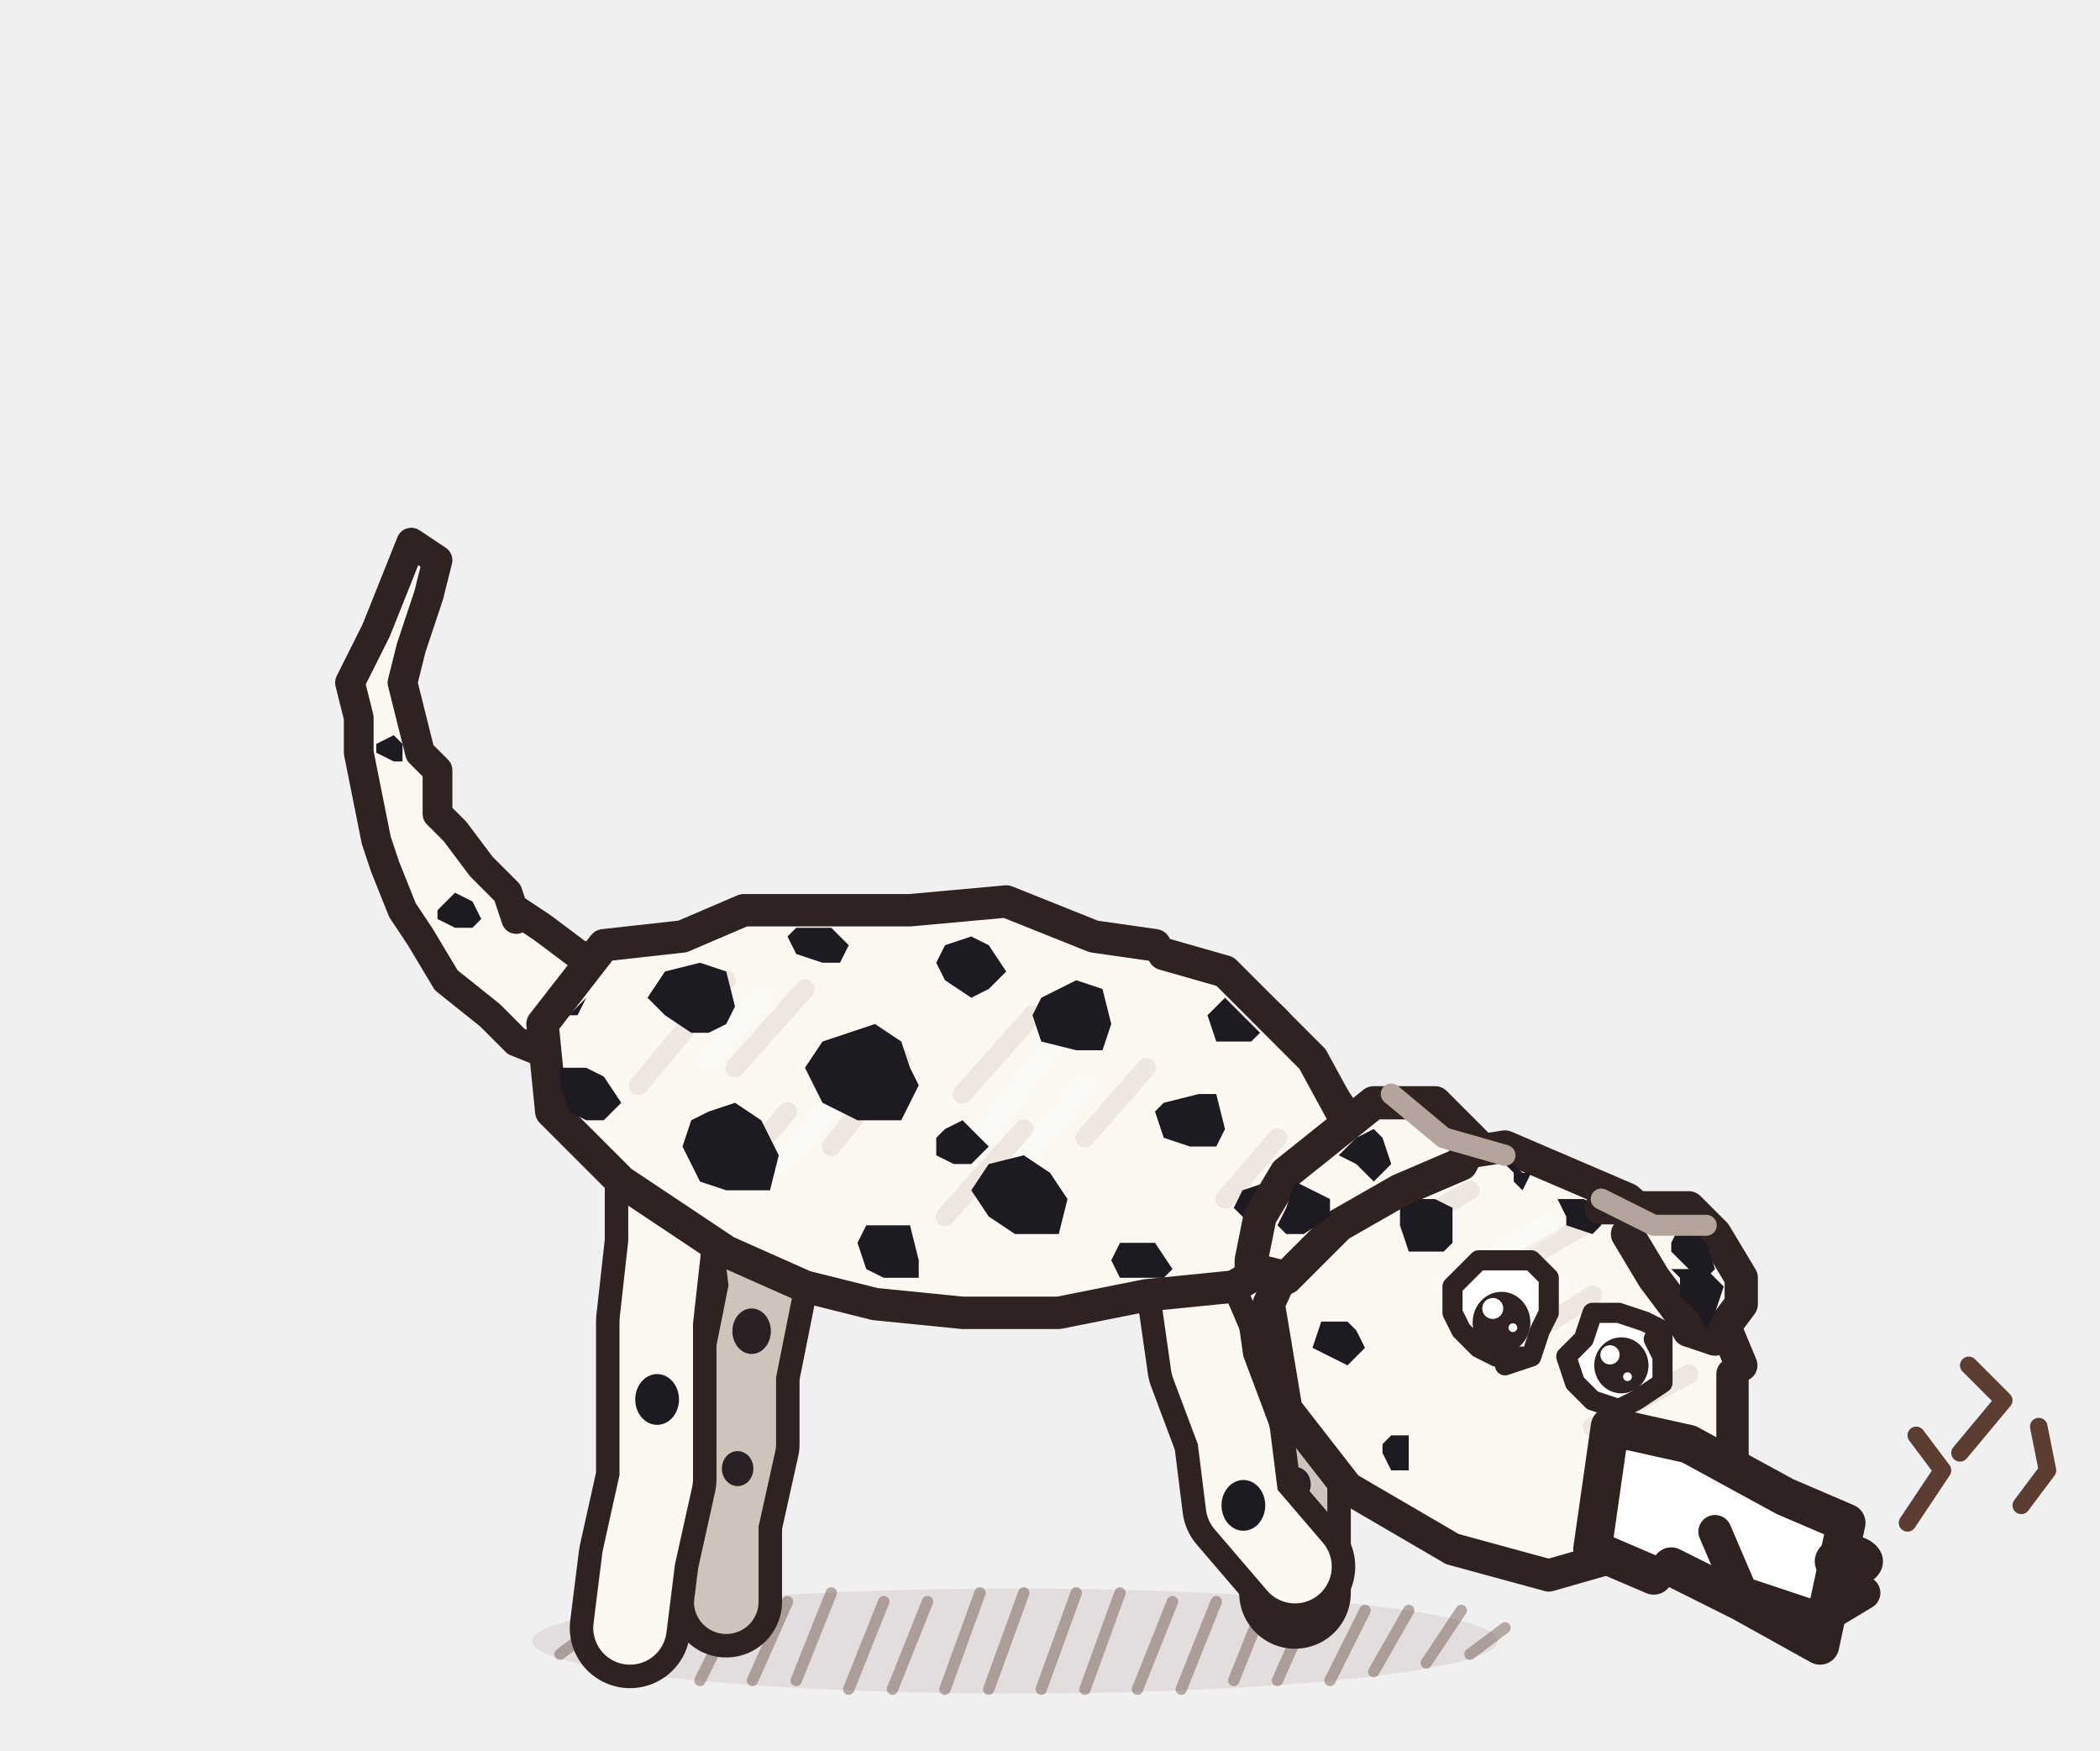
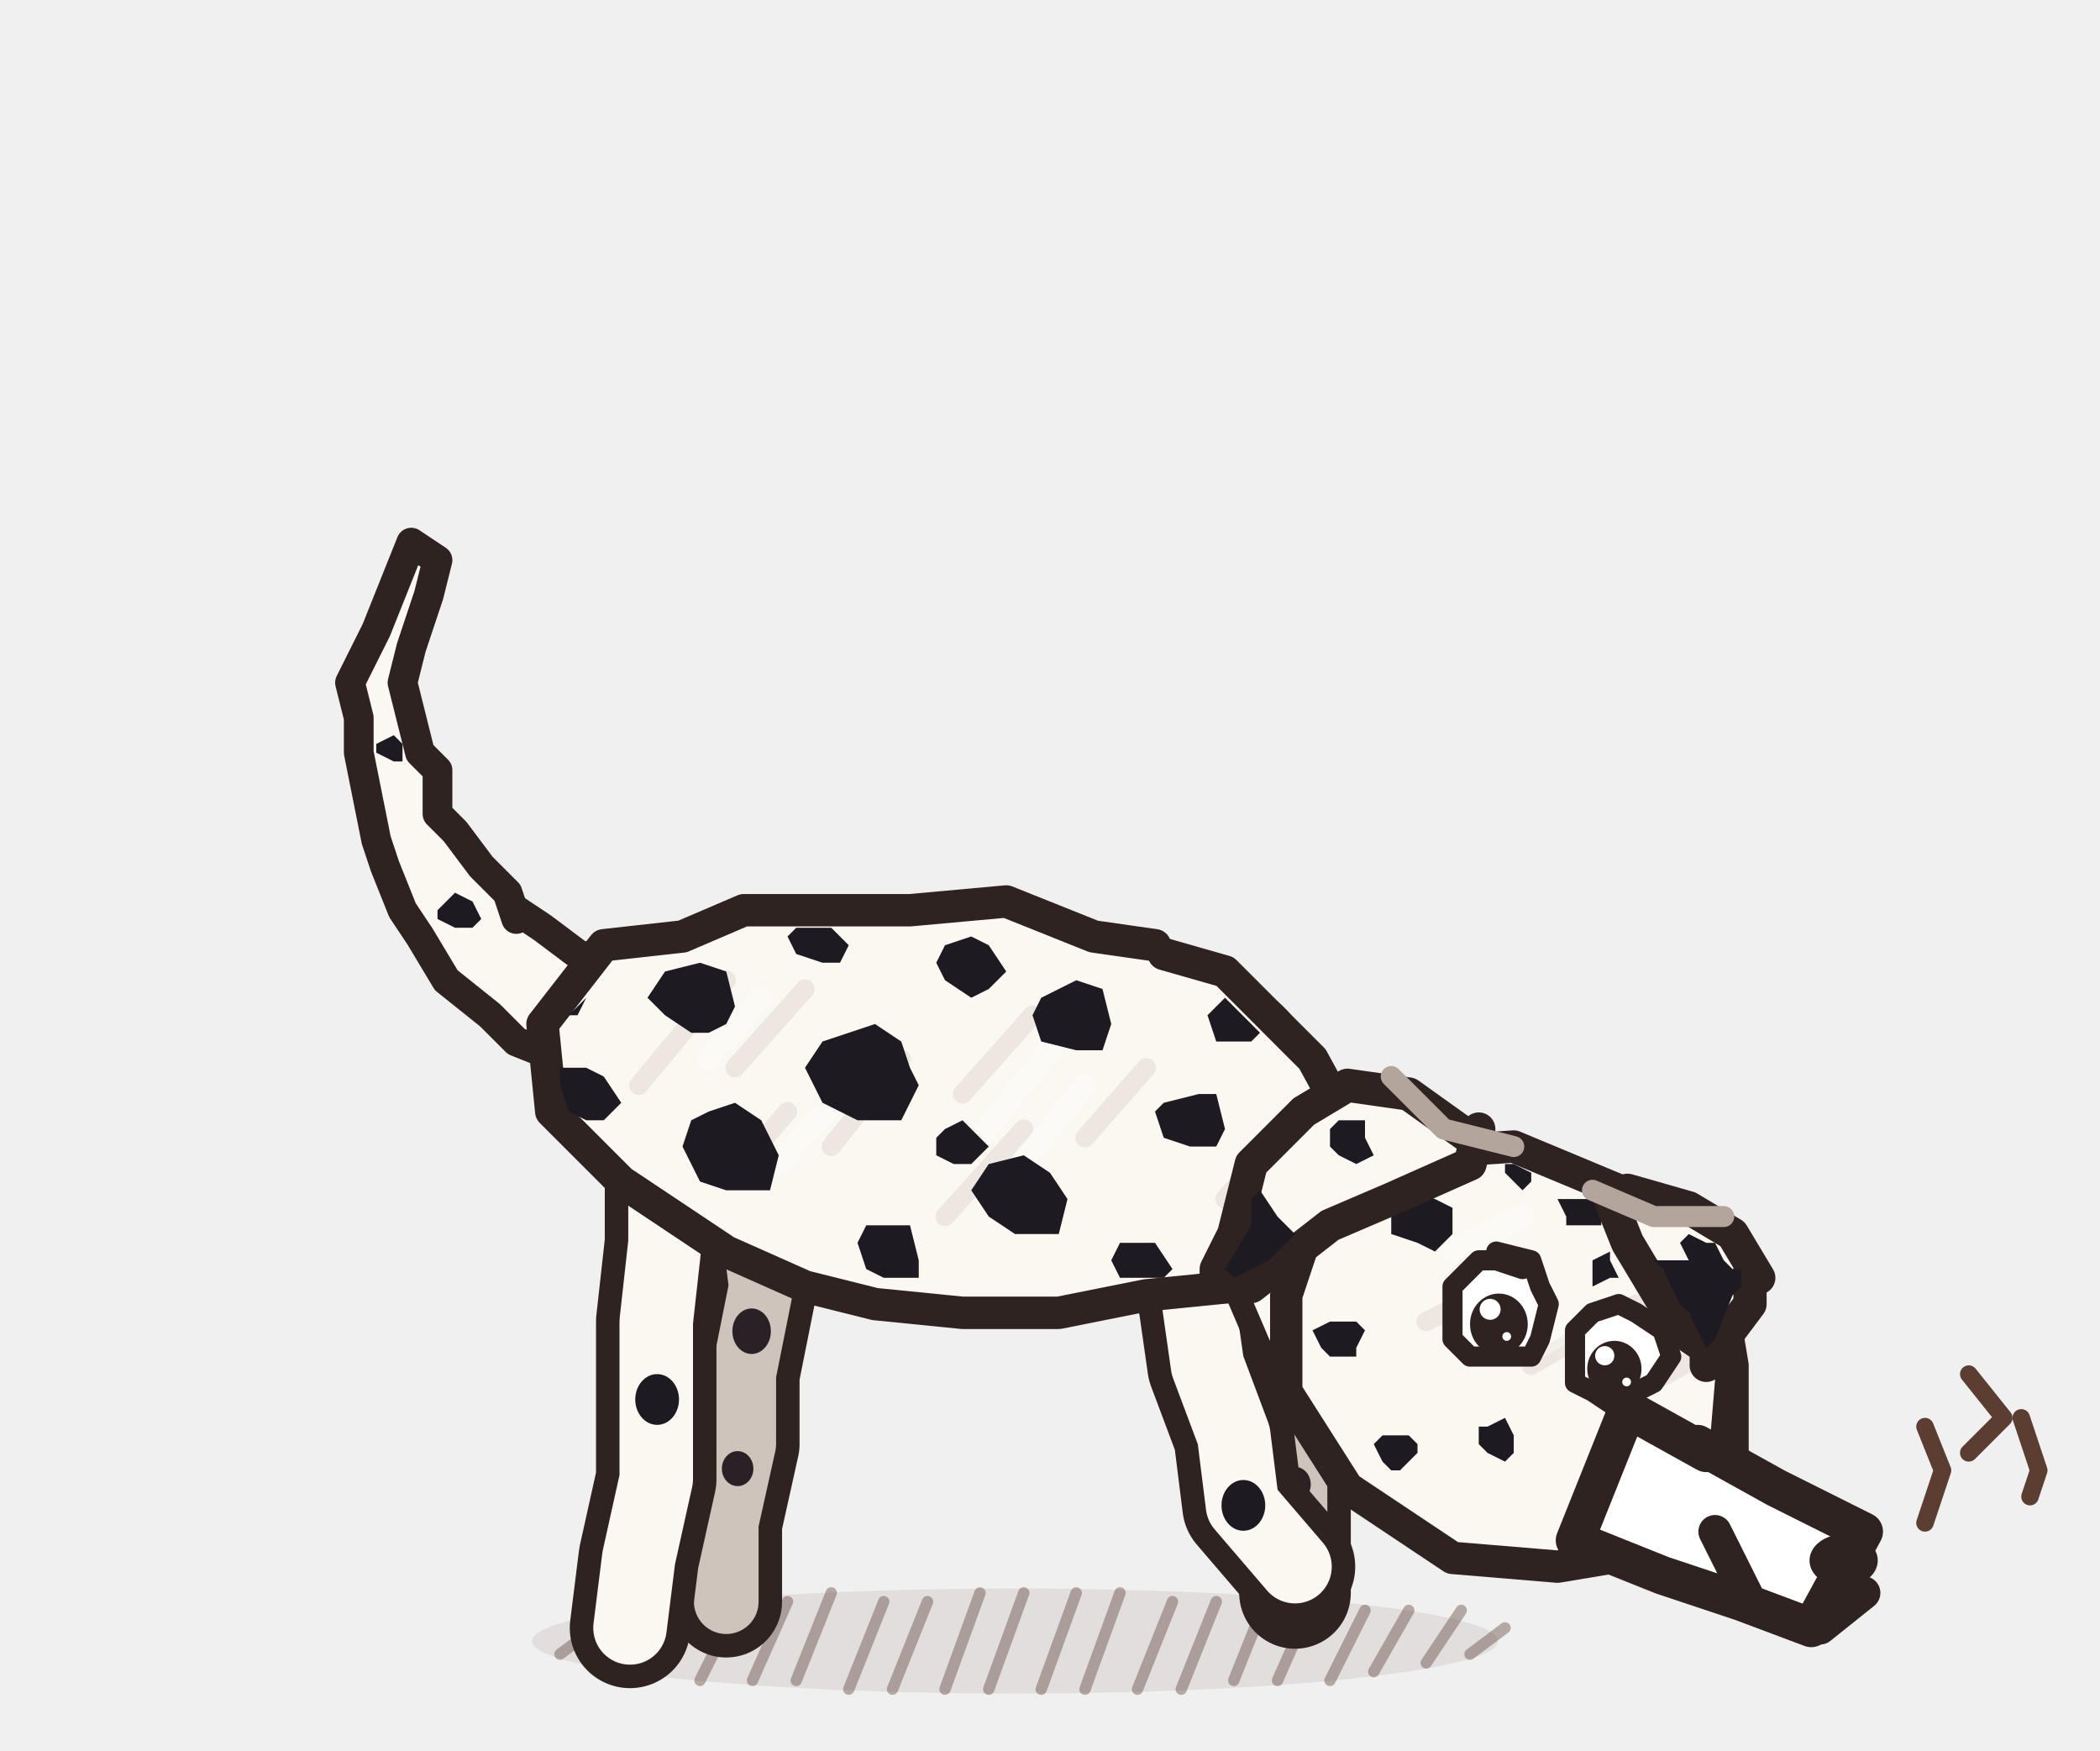
<svg xmlns="http://www.w3.org/2000/svg" width="240" height="200" class="pa-dog pa-pose-sniff" viewBox="0 0 240 200" role="img" aria-label="Sprinkles the Dalmatian, sniff">
  <g>
    <ellipse cx="116" cy="187.5" rx="55.2" ry="6" fill="#5B3D32" opacity="0.1" />
    <path d="M64 189l4 -3M69 190l4 -6M75 191l4 -7M80 192l4 -8M86 192l4 -9M91 192l4 -10M97 193l4 -10M102 193l4 -10M108 193l4 -11M113 193l4 -11M119 193l4 -11M124 193l4 -11M130 193l4 -10M135 193l4 -10M141 192l4 -10M146 192l4 -9M152 192l4 -8M157 191l4 -7M163 190l4 -6M168 189l4 -3" stroke="#5B3D32" stroke-width="1.3" stroke-linecap="round" opacity="0.4" fill="none" />
    <g class="pa-d-f0">
      <path d="M59 105L58 102L55 99L52 95L50 93L50 88L48 86L47 82L46 78L47 74L49 68L50 64L47 62L45 67L43 72L40 78L41 82L41 86L42 91L43 96L44 99L46 104L48 107L51 112L56 116L59 119L64 121L71 111L66 109L62 106Z" fill="#FBF8F2" />
      <path d="M59 105L58 102L55 99L52 95L50 93L50 88L48 86L47 82L46 78L47 74L49 68L50 64L47 62L45 67L43 72L40 78L41 82L41 86L42 91L43 96L44 99L46 104L48 107L51 112L56 116L59 119L64 121L71 111L66 109L62 106L59 104" fill="none" stroke="#2E2320" stroke-width="3.4" stroke-linecap="round" stroke-linejoin="round" />
      <path d="M55 105L54 106L52 106L50 105L50 104L52 102L54 103Z" fill="#1D1A22" />
      <path d="M46 86L46 87L45 87L43 86L43 85L45 84L46 85Z" fill="#1D1A22" />
      <g class="pa-d-leg pa-d-leg-FH">
        <path d="M87 130L86 139L87 147L85 157L85 165L83 174L83 183" fill="none" stroke="#2E2320" stroke-width="12.757" stroke-linecap="round" stroke-linejoin="round" />
        <path d="M87 130L86 139L87 147L85 157L85 165L83 174L83 183" fill="none" stroke="#cec4bc" stroke-width="7.392" stroke-linecap="round" stroke-linejoin="round" />
        <ellipse cx="85.9" cy="152.1" rx="2.2" ry="2.6" fill="#292125" />
        <ellipse cx="84.3" cy="167.8" rx="1.8" ry="2" fill="#292125" />
      </g>
      <g class="pa-d-leg pa-d-leg-FF">
        <path d="M146 137L147 144L147 152L149 160L148 167L148 174L148 182" fill="none" stroke="#2E2320" stroke-width="12.757" stroke-linecap="round" stroke-linejoin="round" />
        <path d="M146 137L147 144L147 152L149 160L148 167L148 174L148 182" fill="none" stroke="#cec4bc" stroke-width="7.392" stroke-linecap="round" stroke-linejoin="round" />
        <ellipse cx="148.3" cy="155.7" rx="2.2" ry="2.6" fill="#292125" />
        <ellipse cx="148" cy="169.6" rx="1.8" ry="2" fill="#292125" />
      </g>
      <g class="pa-d-leg pa-d-leg-NH">
        <path d="M76 134L76 142L75 151L75 160L75 169L73 178L72 186" fill="none" stroke="#2E2320" stroke-width="13.765" stroke-linecap="round" stroke-linejoin="round" />
        <path d="M76 134L76 142L75 151L75 160L75 169L73 178L72 186" fill="none" stroke="#FBF8F2" stroke-width="8.4" stroke-linecap="round" stroke-linejoin="round" />
        <ellipse cx="75.1" cy="159.9" rx="2.5" ry="2.9" fill="#1D1A22" />
      </g>
      <g class="pa-d-leg pa-d-leg-NF">
        <path d="M135 140L137 149L138 156L141 164L142 172L148 179" fill="none" stroke="#2E2320" stroke-width="13.765" stroke-linecap="round" stroke-linejoin="round" />
        <path d="M135 140L137 149L138 156L141 164L142 172L148 179" fill="none" stroke="#FBF8F2" stroke-width="8.4" stroke-linecap="round" stroke-linejoin="round" />
        <ellipse cx="142.1" cy="172" rx="2.5" ry="2.9" fill="#1D1A22" />
      </g>
      <path d="M138 124L142 129L146 135L151 142L154 149L160 154L163 161" fill="none" stroke="#2E2320" stroke-width="24.965" stroke-linecap="round" stroke-linejoin="round" />
      <path d="M138 124L142 129L146 135L151 142L154 149L160 154L163 161" fill="none" stroke="#FBF8F2" stroke-width="19.6" stroke-linecap="round" stroke-linejoin="round" />
      <path d="M133 109L140 111L150 121L156 132L153 140L141 147L131 148L121 150L110 150L100 149L92 147L83 143L71 135L63 127L62 117L69 108L78 107L85 104L96 104L104 104L115 103L125 107Z" fill="#FBF8F2" />
      <path d="M133 109L140 111L150 121L156 132L153 140L141 147L131 148L121 150L110 150L100 149L92 147L83 143L71 135L63 127L62 117L69 108L78 107L85 104L96 104L104 104L115 103L125 107L132 108" fill="none" stroke="#2E2320" stroke-width="3.7" stroke-linecap="round" stroke-linejoin="round" />
      <path d="M108 139L117 129M83 112L73 124M140 137L146 130M95 131L103 121M84 134L90 127M84 122L92 113M124 130L131 122M118 116L110 125" stroke="#d8cfc8" stroke-width="2.2" stroke-linecap="round" opacity=".42" />
      <path d="M115 135L124 124M87 114L81 121M112 130L120 120M89 133L98 123" stroke="#fff" stroke-width="2.6" stroke-linecap="round" opacity=".32" />
      <path d="M84 115L83 117L81 118L79 118L76 116L74 114L76 111L80 110L83 111Z" fill="#1D1A22" />
      <path d="M105 124L103 128L100 128L98 128L94 126L93 124L92 122L94 119L97 118L100 117L103 119L104 122Z" fill="#1D1A22" />
      <path d="M127 117L126 120L123 120L119 119L118 116L119 114L123 112L126 113Z" fill="#1D1A22" />
      <path d="M89 132L88 136L85 136L83 136L80 135L78 131L79 128L81 127L84 126L87 128Z" fill="#1D1A22" />
      <path d="M122 137L121 141L116 141L113 139L111 136L113 133L117 132L120 134Z" fill="#1D1A22" />
      <path d="M140 129L139 131L136 131L133 130L132 127L133 126L137 125L139 125Z" fill="#1D1A22" />
      <path d="M71 126L69 128L67 128L65 127L64 124L64 122L67 122L69 123Z" fill="#1D1A22" />
      <path d="M115 111L113 113L111 114L108 112L107 110L108 108L111 107L113 108Z" fill="#1D1A22" />
      <path d="M97 108L96 110L94 110L91 109L90 107L91 106L94 106L95 106Z" fill="#1D1A22" />
      <path d="M134 145L133 146L130 146L128 146L127 144L128 142L131 142L132 142Z" fill="#1D1A22" />
      <path d="M105 144L105 146L101 146L99 145L98 142L99 140L102 140L104 140Z" fill="#1D1A22" />
      <path d="M148 138L147 141L144 140L142 139L141 138L142 136L145 135L147 136Z" fill="#1D1A22" />
      <path d="M77 137L77 137L75 136L74 135L72 134L72 134L74 135L75 136Z" fill="#1D1A22" />
      <path d="M144 118L143 119L140 119L139 119L138 116L139 115L140 114L142 116Z" fill="#1D1A22" />
      <path d="M113 131L111 133L109 133L107 132L107 130L108 129L110 128L111 129Z" fill="#1D1A22" />
      <path d="M67 114L66 116L65 116L64 117L65 116L66 115L67 114L67 113Z" fill="#1D1A22" />
-       <path d="M198 157L198 167L191 176L177 180L166 177L154 170L147 161L145 149L150 138L159 133L172 131L186 137L194 144Z" fill="#FBF8F2" />
-       <path d="M198 157L198 167L191 176L177 180L166 177L154 170L147 161L145 149L150 138L159 133L172 131L186 137L194 144L199 156" fill="none" stroke="#2E2320" stroke-width="3.7" stroke-linecap="round" stroke-linejoin="round" />
-       <path d="M169 147L181 140M193 157L182 163M174 153L182 148M161 140L168 136" stroke="#d8cfc8" stroke-width="2.2" stroke-linecap="round" opacity=".42" />
-       <path d="M170 152L178 147M177 140L165 147" stroke="#fff" stroke-width="2.6" stroke-linecap="round" opacity=".32" />
-       <path d="M166 142L165 143L161 143L160 140L160 137L161 137L164 137L166 138Z" fill="#1D1A22" />
-       <path d="M156 154L154 156L152 155L150 154L151 151L152 151L154 151L155 152Z" fill="#1D1A22" />
-       <path d="M183 140L182 141L179 140L179 139L178 137L179 137L181 137L183 138Z" fill="#1D1A22" />
-       <path d="M161 167L161 168L159 168L158 166L158 165L159 164L161 164L161 165Z" fill="#1D1A22" />
-       <path d="M195 153L195 152L194 152L194 151L194 149L194 149L194 150L195 150Z" fill="#1D1A22" />
-       <path d="M175 134L174 136L173 135L173 134L172 133L172 133L173 133L174 134Z" fill="#1D1A22" />
-       <path d="M189 180L182 177L184 163L193 165L204 171L211 174L208 188L199 183Z" fill="#FFFFFF" />
-       <path d="M189 180L182 177L184 163L193 165L204 171L211 174L208 188L199 183L191 179" fill="none" stroke="#2E2320" stroke-width="4.4" stroke-linecap="round" stroke-linejoin="round" />
-       <path d="M174 155L171 155L169 154L167 152L166 150L166 147L169 144L171 144L175 144L177 146L177 150L176 152Z" fill="#FFFFFF" />
-       <path d="M174 155L171 155L169 154L167 152L166 150L166 147L169 144L171 144L175 144L177 146L177 150L176 152L175 155L172 156" fill="none" stroke="#2E2320" stroke-width="2.3" stroke-linecap="round" stroke-linejoin="round" />
-       <ellipse cx="171.6" cy="151.1" rx="3.3" ry="3.5" fill="#2E2320" />
-       <ellipse cx="170.6" cy="149.5" rx="1.2" ry="1.2" fill="#FFFFFF" />
-       <ellipse cx="172.9" cy="151.7" rx="0.5" ry="0.5" fill="#FFFFFF" />
-       <path d="M189 153L190 155L190 158L187 160L185 161L182 160L180 158L179 155L181 153L182 150L185 150L188 151Z" fill="#FFFFFF" />
-       <path d="M189 153L190 155L190 158L187 160L185 161L182 160L180 158L179 155L181 153L182 150L185 150L188 151L190 152L190 156" fill="none" stroke="#2E2320" stroke-width="2.3" stroke-linecap="round" stroke-linejoin="round" />
-       <ellipse cx="185.3" cy="156" rx="3.1" ry="3.2" fill="#2E2320" />
-       <ellipse cx="184" cy="154.8" rx="1.1" ry="1.1" fill="#FFFFFF" />
-       <ellipse cx="186" cy="157.3" rx="0.5" ry="0.5" fill="#FFFFFF" />
-       <ellipse cx="211.3" cy="178.4" rx="3.9" ry="3" fill="#2E2320" />
-       <path d="M196 175L199 182L208 185L213 182" fill="none" stroke="#2E2320" stroke-width="3.8" stroke-linecap="round" stroke-linejoin="round" />
-       <path d="M169 131L164 126L157 126L152 130L147 134L144 139L143 144L143 145L147 146L153 140L160 136L167 133Z" fill="#FBF8F2" />
-       <path d="M169 131L164 126L157 126L152 130L147 134L144 139L143 144L143 145L147 146L153 140L160 136L167 133L168 131" fill="none" stroke="#2E2320" stroke-width="3.8" stroke-linecap="round" stroke-linejoin="round" />
-       <path d="M152 139L149 141L147 141L146 140L147 138L148 135L150 136L152 137Z" fill="#1D1A22" />
-       <path d="M159 133L157 135L155 133L153 132L154 131L155 130L157 129L158 130Z" fill="#1D1A22" />
-       <path d="M172 132L165 130L159 125" fill="none" stroke="#b3a49c" stroke-width="2.4" stroke-linecap="round" stroke-linejoin="round" />
-       <path d="M183 138L187 138L193 138L196 141L199 146L199 149L196 153L196 153L193 152L192 150L189 146L186 141Z" fill="#FBF8F2" />
-       <path d="M183 138L187 138L193 138L196 141L199 146L199 149L196 153L196 153L193 152L192 150L189 146L186 141" fill="none" stroke="#2E2320" stroke-width="3.8" stroke-linecap="round" stroke-linejoin="round" />
-       <path d="M196 150L195 152L194 150L192 148L192 146L191 145L195 145L197 147Z" fill="#1D1A22" />
-       <path d="M196 145L195 146L193 145L191 143L191 142L192 140L194 141L195 142Z" fill="#1D1A22" />
-       <path d="M183 137L189 140L195 140" fill="none" stroke="#b3a49c" stroke-width="2.4" stroke-linecap="round" stroke-linejoin="round" />
-       <path d="M218 174L222 168L219 164" fill="none" stroke="#5B3D32" stroke-width="2" stroke-linecap="round" stroke-linejoin="round" />
-       <path d="M224 166L229 160L225 156" fill="none" stroke="#5B3D32" stroke-width="2" stroke-linecap="round" stroke-linejoin="round" />
-       <path d="M231 172L234 168L233 163" fill="none" stroke="#5B3D32" stroke-width="2" stroke-linecap="round" stroke-linejoin="round" />
+       <path d="M198 156L198 168L190 177L178 179L166 178L154 170L147 159L147 148L150 139L158 132L173 131L185 136L196 144Z" fill="#FBF8F2" />
+       <path d="M198 156L198 168L190 177L178 179L166 178L154 170L147 159L147 148L150 139L158 132L173 131L185 136L196 144L198 156L197 168" fill="none" stroke="#2E2320" stroke-width="3.7" stroke-linecap="round" stroke-linejoin="round" />
+       <path d="M185 160L196 154M187 149L175 156M180 156L191 150M175 145L163 151" stroke="#d8cfc8" stroke-width="2.2" stroke-linecap="round" opacity=".42" />
+       <path d="M174 155L184 149M174 139L166 143" stroke="#fff" stroke-width="2.6" stroke-linecap="round" opacity=".32" />
+       <path d="M166 141L164 143L162 142L159 141L159 138L161 136L164 137L166 138Z" fill="#1D1A22" />
+       <path d="M155 154L155 155L152 155L151 154L150 152L152 151L155 151L156 152Z" fill="#1D1A22" />
+       <path d="M183 140L182 140L179 140L179 139L178 137L179 137L181 137L183 137Z" fill="#1D1A22" />
+       <path d="M173 166L172 167L170 166L169 165L169 163L170 163L172 162L173 164Z" fill="#1D1A22" />
+       <path d="M162 166L160 168L159 168L158 167L157 165L158 164L161 164L162 165Z" fill="#1D1A22" />
+       <path d="M196 151L196 152L194 152L194 151L193 150L194 149L195 149L195 150Z" fill="#1D1A22" />
+       <path d="M175 135L174 136L173 135L172 134L172 133L173 133L173 133L175 134Z" fill="#1D1A22" />
+       <path d="M185 146L184 146L182 147L182 145L182 144L182 144L184 143L184 144Z" fill="#1D1A22" />
+       <path d="M194 165L203 170L213 175L207 186L199 183L190 180L180 176L186 161Z" fill="#FFFFFF" />
+       <path d="M194 165L203 170L213 175L207 186L199 183L190 180L180 176L186 161L195 166" fill="none" stroke="#2E2320" stroke-width="4.4" stroke-linecap="round" stroke-linejoin="round" />
+       <path d="M171 143L175 144L176 147L177 149L176 153L175 155L171 155L168 155L166 153L166 149L166 147L169 144Z" fill="#FFFFFF" />
+       <path d="M171 143L175 144L176 147L177 149L176 153L175 155L171 155L168 155L166 153L166 149L166 147L169 144L171 144L174 145" fill="none" stroke="#2E2320" stroke-width="2.3" stroke-linecap="round" stroke-linejoin="round" />
+       <ellipse cx="171.3" cy="151.3" rx="3.3" ry="3.5" fill="#2E2320" />
+       <ellipse cx="170.3" cy="149.6" rx="1.2" ry="1.2" fill="#FFFFFF" />
+       <ellipse cx="172.2" cy="152.7" rx="0.5" ry="0.5" fill="#FFFFFF" />
+       <path d="M180 158L180 155L180 152L182 150L185 149L187 150L190 152L191 155L189 158L187 159L185 161L182 159Z" fill="#FFFFFF" />
+       <path d="M180 158L180 155L180 152L182 150L185 149L187 150L190 152L191 155L189 158L187 159L185 161L182 159L180 158L180 155" fill="none" stroke="#2E2320" stroke-width="2.3" stroke-linecap="round" stroke-linejoin="round" />
+       <ellipse cx="184.5" cy="156.4" rx="3.1" ry="3.2" fill="#2E2320" />
+       <ellipse cx="183.4" cy="154.9" rx="1.1" ry="1.1" fill="#FFFFFF" />
+       <ellipse cx="185.9" cy="157.9" rx="0.5" ry="0.5" fill="#FFFFFF" />
+       <ellipse cx="210.7" cy="178.3" rx="3.9" ry="3" fill="#2E2320" />
+       <path d="M196 175L200 183L208 186L213 182" fill="none" stroke="#2E2320" stroke-width="3.8" stroke-linecap="round" stroke-linejoin="round" />
+       <path d="M168 130L161 125L154 124L149 127L143 133L141 141L139 145L139 147L143 147L152 140L159 137L168 133Z" fill="#FBF8F2" />
+       <path d="M168 130L161 125L154 124L149 127L143 133L141 141L139 145L139 147L143 147L152 140L159 137L168 133L169 129" fill="none" stroke="#2E2320" stroke-width="3.8" stroke-linecap="round" stroke-linejoin="round" />
+       <path d="M143 145L143 145L143 145L141 146L141 146L141 146L141 146L140 145L140 145L140 145L140 145L140 145L140 145L140 145L140 145L143 140L143 138L143 138L143 137L143 137L144 136L146 139L148 141L147 142L146 143L145 144Z" fill="#1D1A22" />
+       <path d="M157 132L155 133L153 132L152 131L152 129L153 128L156 128L156 130Z" fill="#1D1A22" />
+       <path d="M173 131L165 129L159 123" fill="none" stroke="#b3a49c" stroke-width="2.4" stroke-linecap="round" stroke-linejoin="round" />
+       <path d="M200 145L200 149L197 153L195 156L195 154L192 152L189 147L186 142L184 137L186 136L193 138L198 141Z" fill="#FBF8F2" />
+       <path d="M200 145L200 149L197 153L195 156L195 154L192 152L189 147L186 142L184 137L186 136L193 138L198 141L201 146" fill="none" stroke="#2E2320" stroke-width="3.8" stroke-linecap="round" stroke-linejoin="round" />
+       <path d="M196 153L196 153L196 153L196 153L195 154L195 154L195 154L195 154L195 154L195 154L193 150L192 149L191 147L190 145L189 144L189 144L192 144L194 144L197 144L198 145L199 145L199 147L198 148L198 148L196 153Z" fill="#1D1A22" />
+       <path d="M197 144L196 146L194 145L193 144L192 142L193 141L195 142L196 142Z" fill="#1D1A22" />
+       <path d="M182 136L189 139L197 139" fill="none" stroke="#b3a49c" stroke-width="2.4" stroke-linecap="round" stroke-linejoin="round" />
+       <path d="M220 174L222 168L220 163" fill="none" stroke="#5B3D32" stroke-width="2" stroke-linecap="round" stroke-linejoin="round" />
+       <path d="M225 166L229 162L225 157" fill="none" stroke="#5B3D32" stroke-width="2" stroke-linecap="round" stroke-linejoin="round" />
+       <path d="M232 171L233 168L231 162" fill="none" stroke="#5B3D32" stroke-width="2" stroke-linecap="round" stroke-linejoin="round" />
    </g>
  </g>
</svg>
